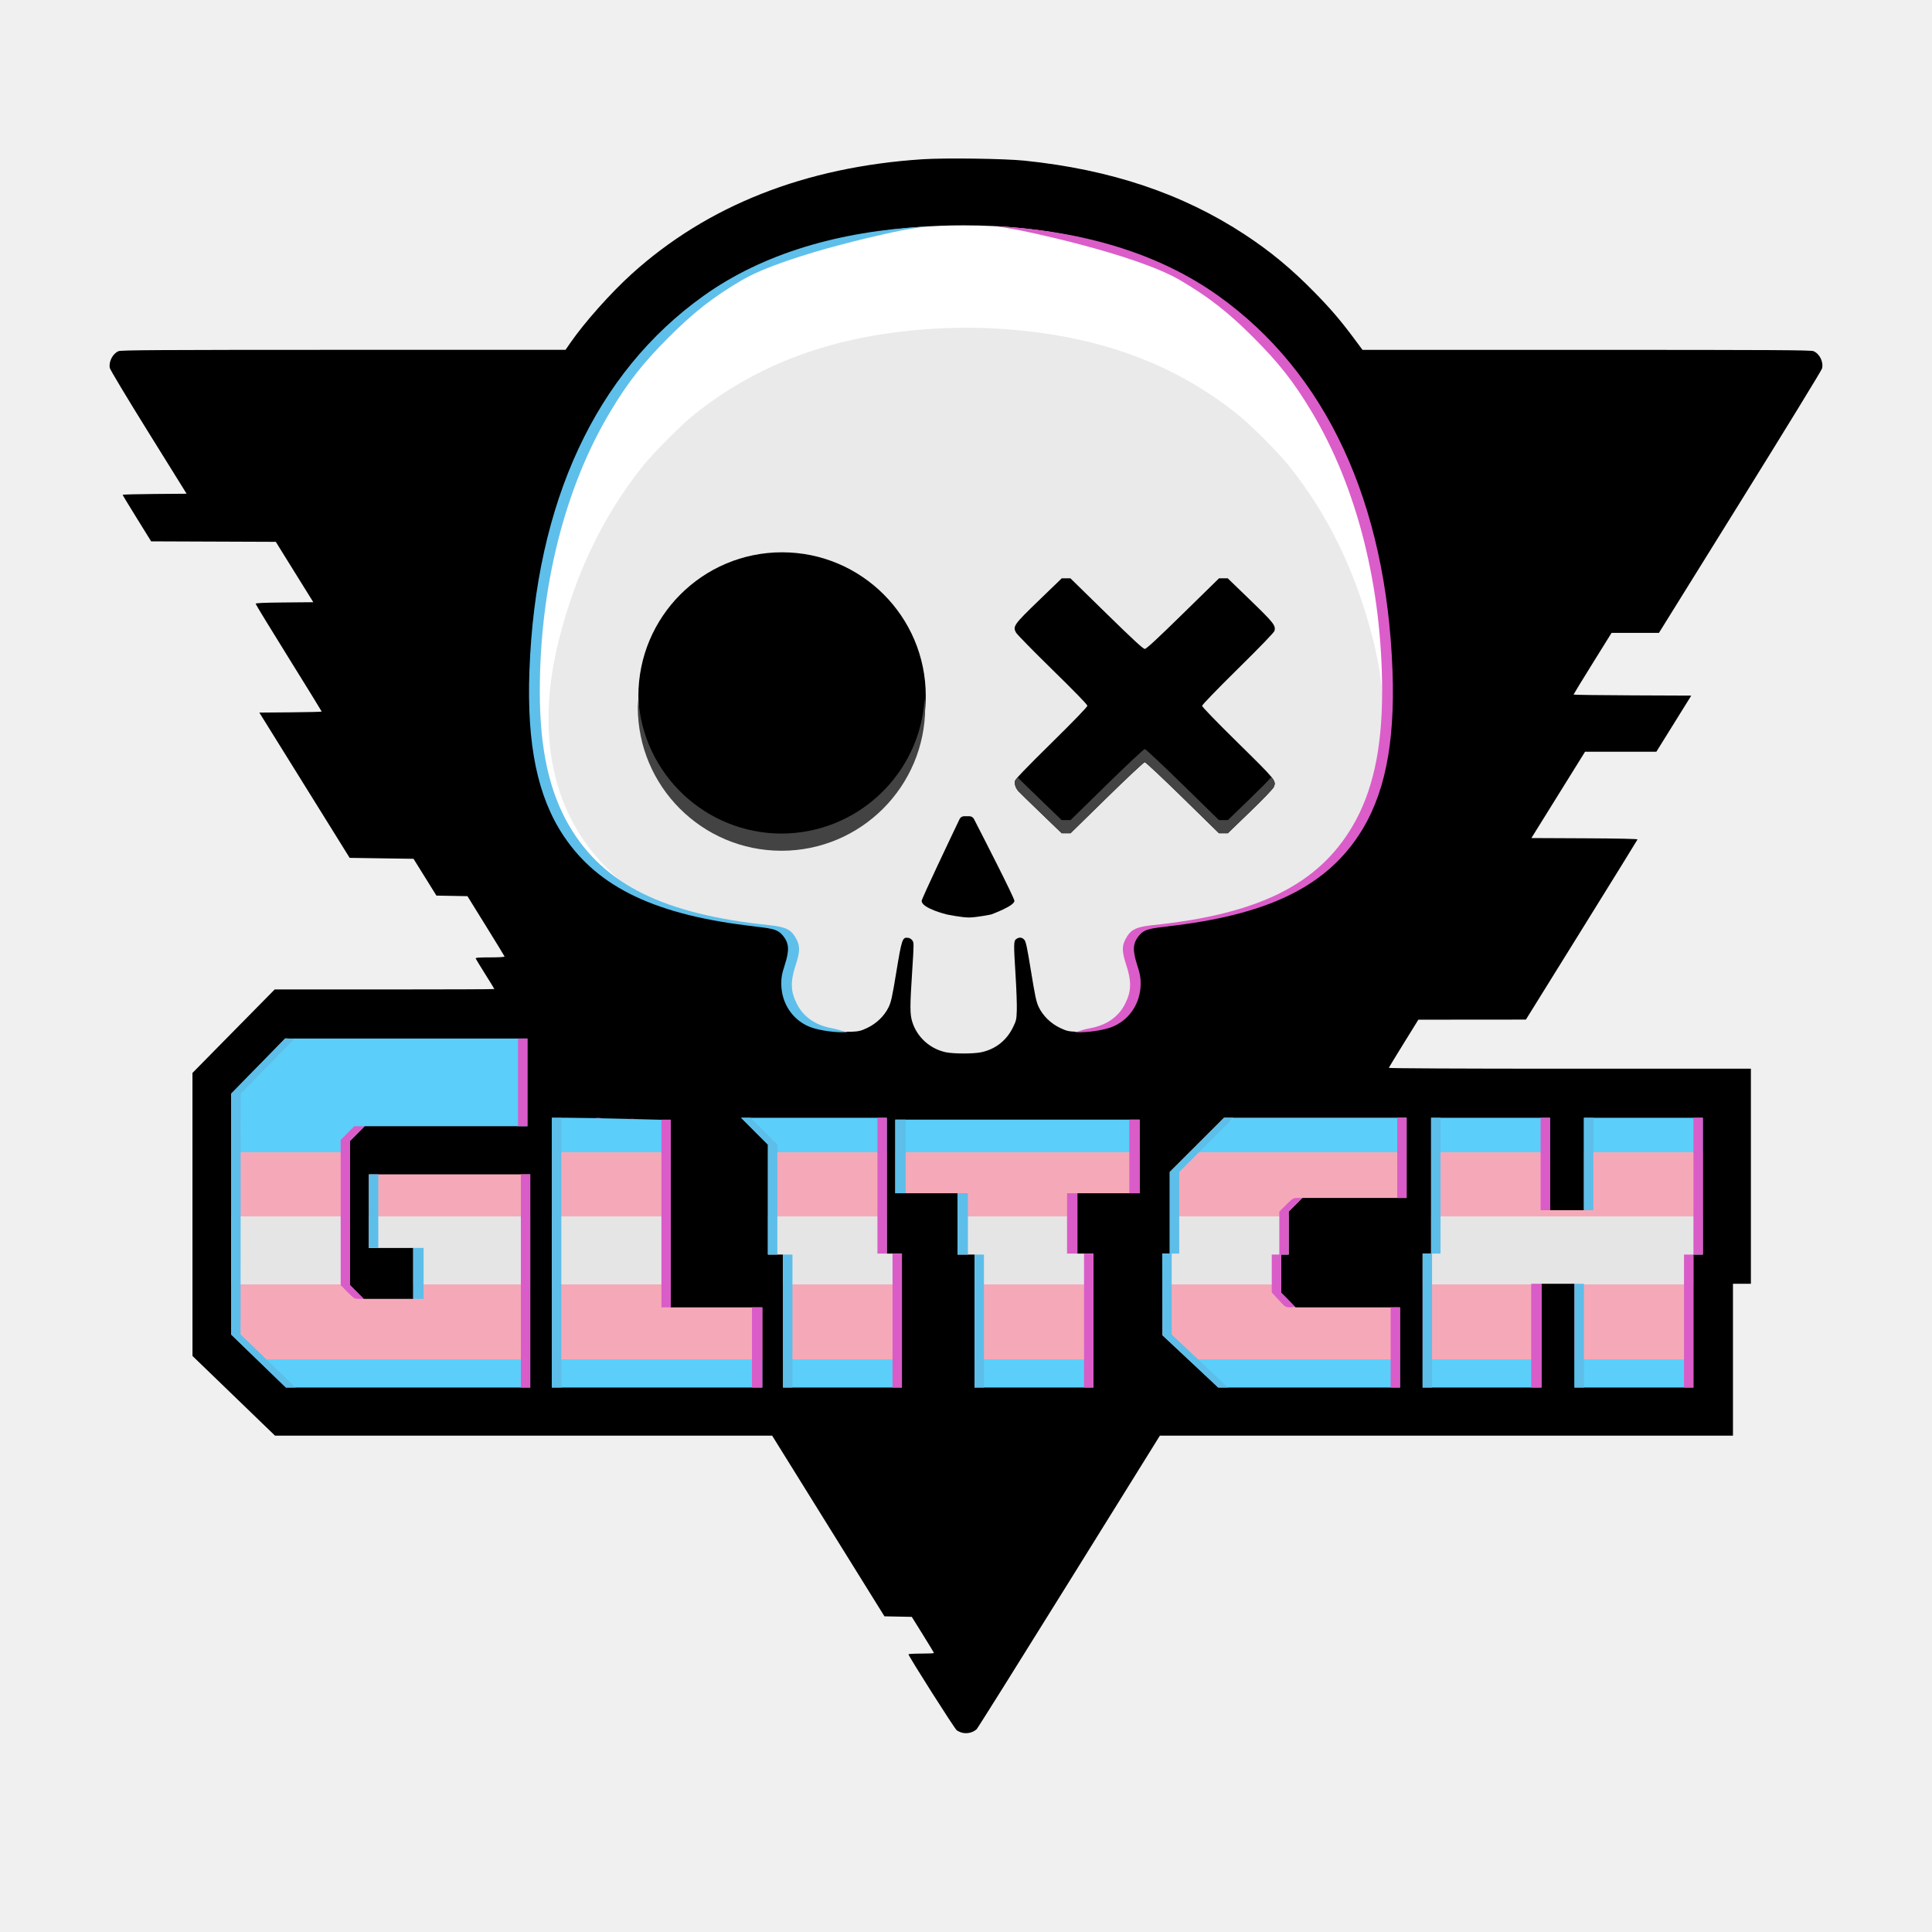
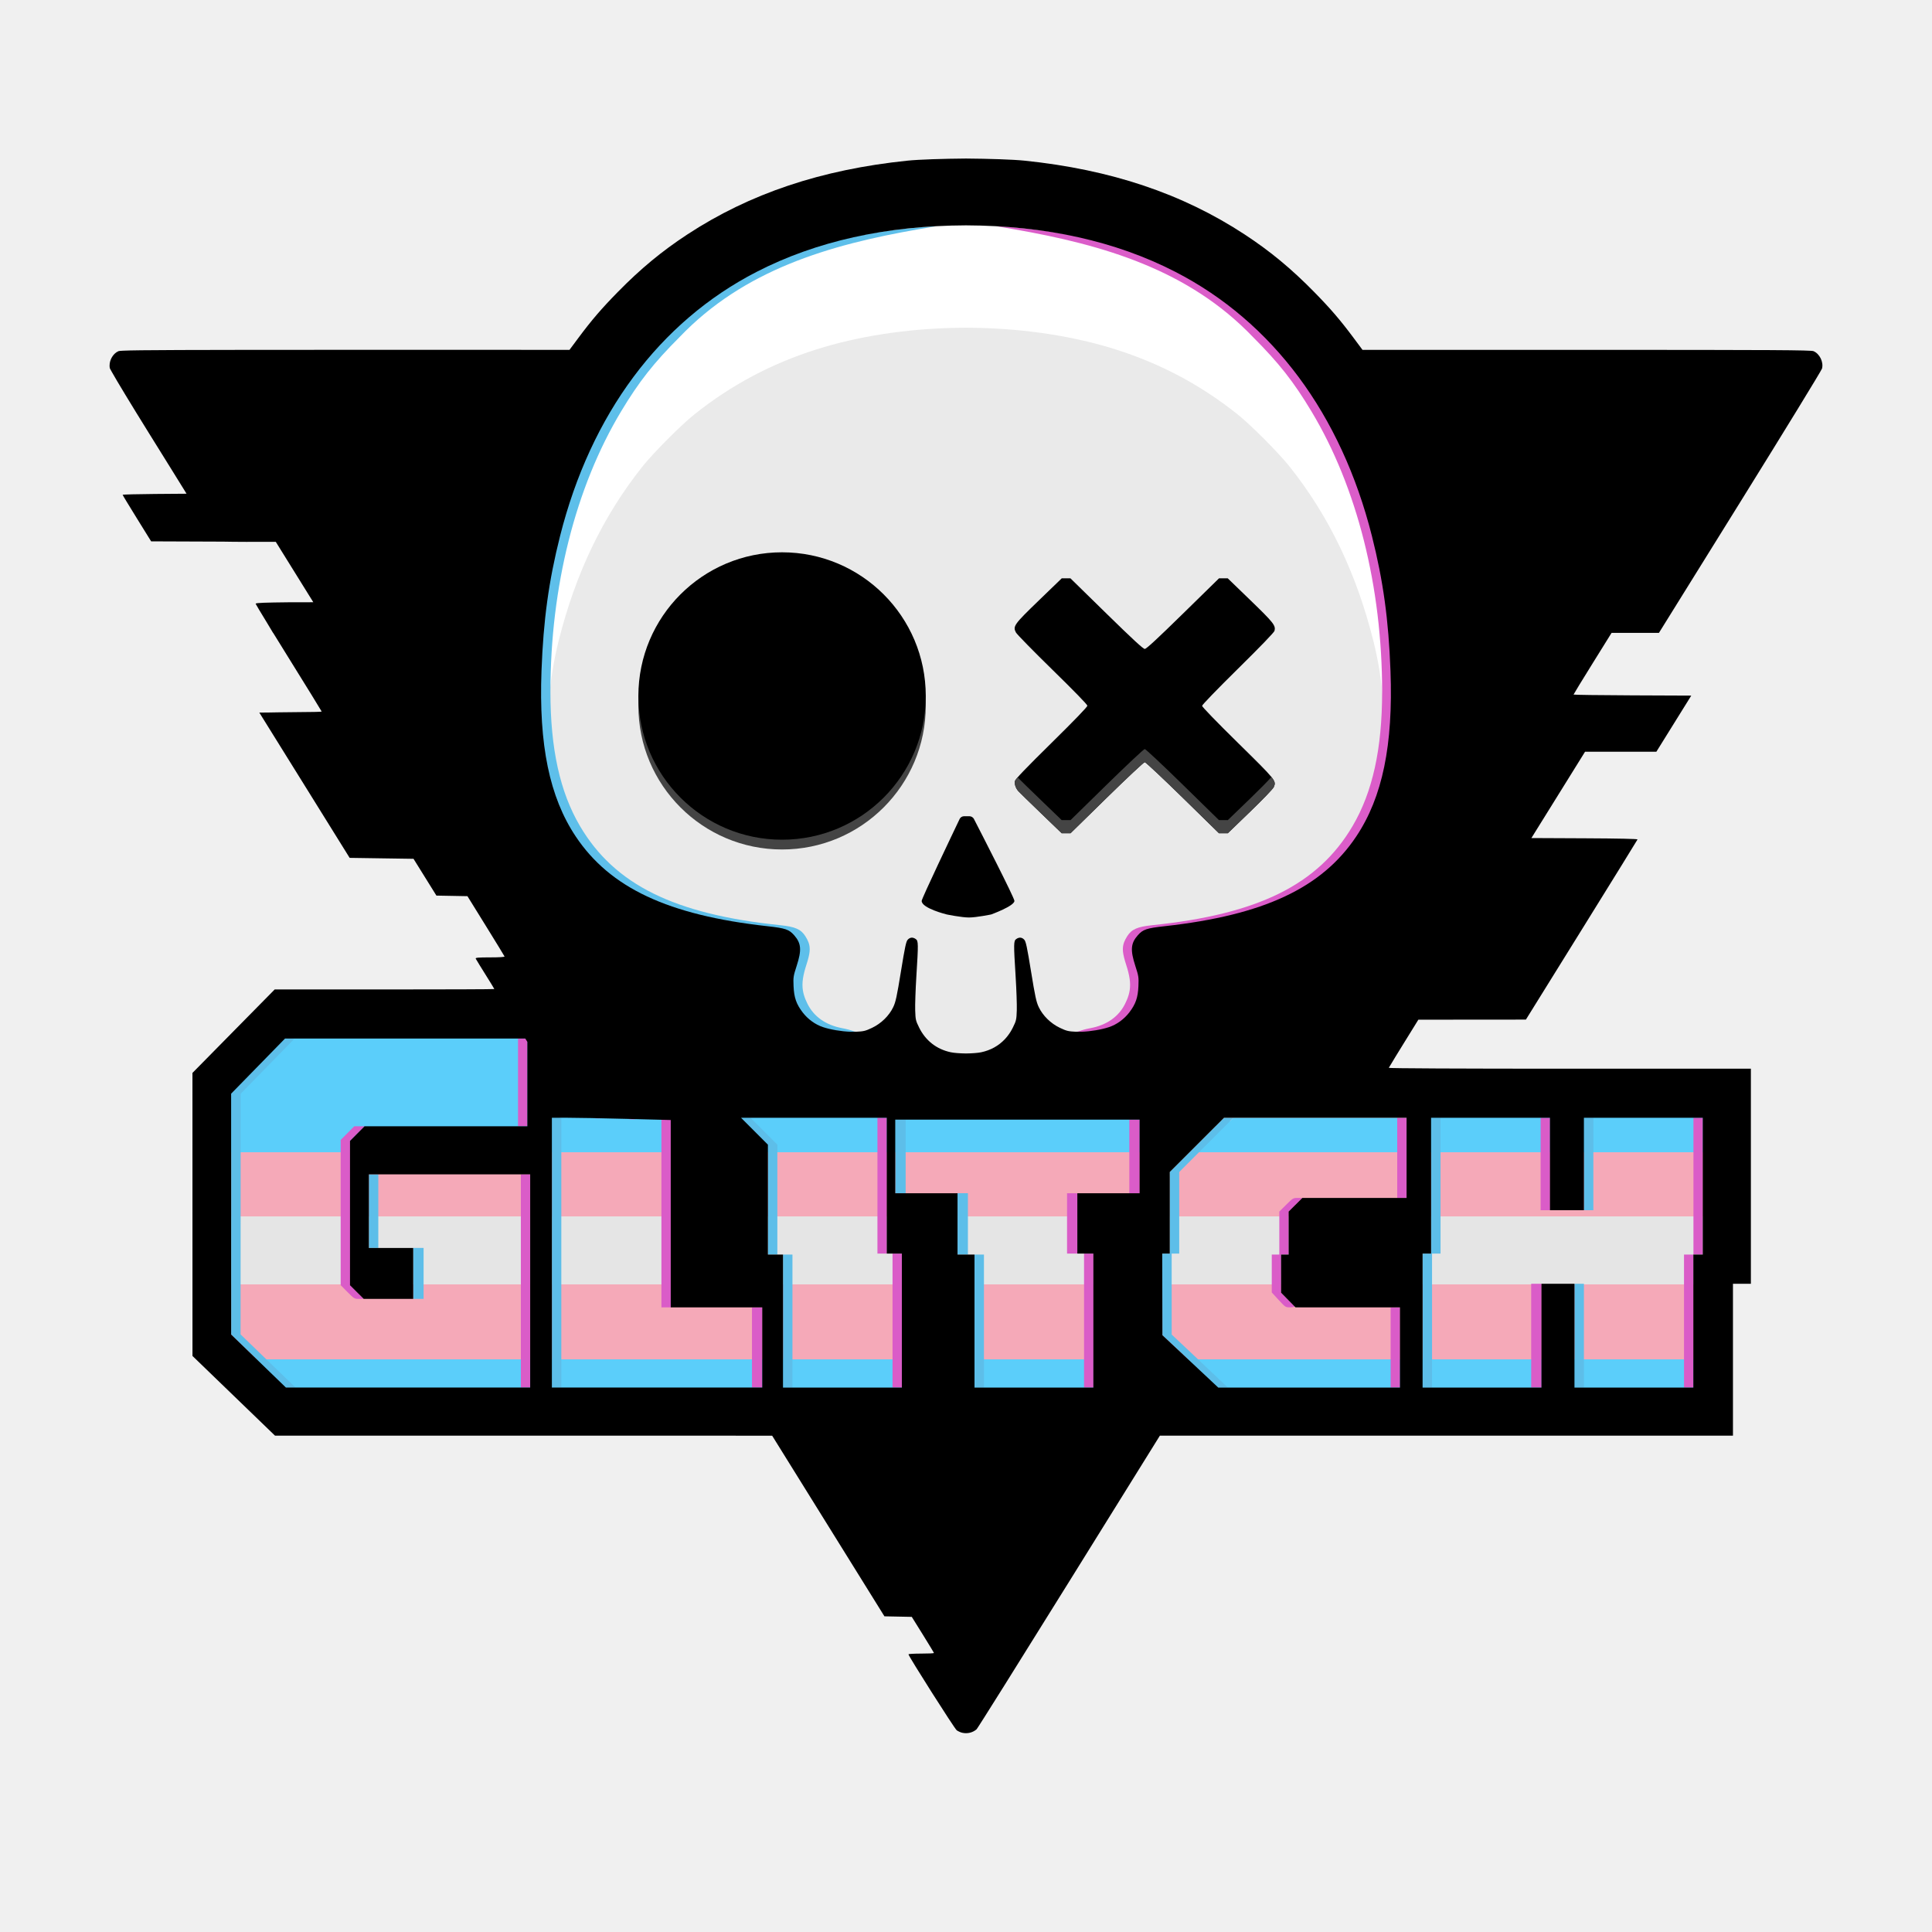
<svg xmlns="http://www.w3.org/2000/svg" xmlns:xlink="http://www.w3.org/1999/xlink" xml:space="preserve" width="1365.333" height="1365.333">
  <defs>
    <linearGradient id="a">
      <stop offset="0" style="stop-color:#5bcefa;stop-opacity:1" />
      <stop offset=".171" style="stop-color:#5bcefa;stop-opacity:1" />
      <stop offset=".171" style="stop-color:#f5a9b8;stop-opacity:1" />
      <stop offset=".397" style="stop-color:#f5a9b8;stop-opacity:1" />
      <stop offset=".397" style="stop-color:#e5e5e5;stop-opacity:1" />
      <stop offset=".602" style="stop-color:#e5e5e5;stop-opacity:1" />
      <stop offset=".602" style="stop-color:#f5a9b8;stop-opacity:1" />
      <stop offset=".795" style="stop-color:#f5a9b8;stop-opacity:1" />
      <stop offset=".795" style="stop-color:#5bcefa;stop-opacity:1" />
      <stop offset="1" style="stop-color:#5bcefa;stop-opacity:1" />
      <stop offset="1" style="stop-color:#5bcefa;stop-opacity:1" />
    </linearGradient>
    <linearGradient xlink:href="#a" id="b" x1="653.669" x2="653.669" y1="1000.49" y2="766.341" gradientUnits="userSpaceOnUse" />
  </defs>
  <path d="M685.44 141.56a692 692 0 0 0-21.555.042c-9.2.165-17.534.543-24.54 1.265C496.644 157.58 398.27 251.157 369.599 398.2c-8.318 42.658-11.106 98.366-5.87 134.018 4.023 27.387 13.685 54.482 28.03 73.607 1.693 2.258 2.912 3.902 5.394 6.162 1.241 1.13 1.743 2.815 8.221 4.729 3.239.957 39.75 22.071 46.117 17.512s-21.614-31.39-21.369-34.573c.49-6.366-.775-7.473-1.346-9.008-.57-1.534-1.105-2.616-1.675-3.707-1.142-2.18-2.443-4.267-4.07-6.632-19.344-28.114-25.242-76.222-11.348-128.823 11.8-44.68 35.63-90.178 60.173-116.935 51.49-56.135 109.465-81.126 197.073-83.805C740.71 248.55 797.722 263.7 847.028 297c5.973 4.035 17.882 14.235 30.527 26.863 16.013 15.993 21.1 22.02 29.89 35.291 34.725 52.42 53.701 122.598 48.051 167.485-3.232 25.677-13.164 48.924-27.523 65.992-2.75 3.27-5.097 6.213-6.957 8.754-.93 1.27-1.686 2.298-2.68 4-.497.85-1.084 1.461-2.06 4.594-.489 1.566-1.852 3.668-.426 10.03.712 3.182-12.819 15.346-8.78 18.473 4.04 3.128 24.49-3.486 27.496-3.486 7.495 0 8.662-1.947 10.079-2.767a23 23 0 0 0 2.908-1.975c1.442-1.118 2.507-2.09 3.664-3.176 2.314-2.172 4.785-4.708 7.37-7.484 5.173-5.553 10.284-11.286 14.173-17.008 23.023-33.879 30.826-78.338 27.66-137.988-1.582-29.802-3.236-42.981-8.906-70.994-6.068-29.977-16.844-62.323-29.506-88.211-16.984-34.725-33.816-58.204-60.069-83.645-41.95-40.655-92.655-64.962-156.943-76.023-14.736-2.536-37.468-3.867-59.557-4.164" style="fill:#fff;stroke-width:10.69" />
  <path d="M682.667 231.591q-4.186.01-8.366.107c-34.191.795-67.957 5.904-97.37 15.233-31.958 10.136-60.059 25.09-86.07 45.799-9.632 7.67-29.081 27.203-37.007 37.17-27.778 34.931-47.249 75.534-59.144 123.334-12.813 51.484-16.882 134.133 65.168 184.718 21.817 9.602 46.73 15.56 81.83 19.567 12.416 1.417 14.934 2.248 18.693 6.17 4.942 5.155-7.665 13.103-11.057 22.66-2.932 8.261-1.443 31.323.582 37.992 2.286 7.525 18.534-2.252 25.342 1.994 5.58 3.48 19.264 6.22 28.951 5.797 5.343-.234 6.736-.572 11.278-2.729 6.505-3.089 12.009-8.409 14.99-14.49 1.847-3.766 2.574-7.063 5.56-25.213 3.779-22.962 4.253-24.373 8.067-23.99 1.236.124-3.638 4.603-2.908 5.621 1.148 1.603 3.975 7.158 2.746 26.072-1.668 25.66-5.088 30.184-3.395 35.662 3.322 10.756 19.152 11.098 30.305 13.524 2.592.564 7.145.864 11.805.898 4.66-.034 9.213-.334 11.804-.898 11.154-2.426 25.391-4.848 28.713-15.604 1.692-5.478 2.946-11.036 1.278-36.697-1.23-18.914-2.358-15.354-1.21-16.957.73-1.018-3.269-11.497-2.033-11.62 3.814-.384 4.288 1.027 8.067 23.99 2.986 18.149 3.714 21.446 5.56 25.212 2.982 6.081 8.486 11.401 14.99 14.49 4.542 2.157 5.935 2.495 11.278 2.729 9.687.424 23.371-2.316 28.951-5.797 6.808-4.246 26.302.772 28.588-6.754 2.025-6.669.445-20.905-2.487-29.166-3.392-9.557-16.176-21.57-11.234-26.726 3.76-3.922 6.278-4.753 18.694-6.17 35.1-4.008 60.013-9.965 81.83-19.567 82.05-50.585 77.98-133.234 65.168-184.718-11.896-47.8-31.367-88.403-59.145-123.334-7.925-9.967-27.374-29.5-37.008-37.17-26.01-20.71-54.11-35.663-86.068-45.8-29.413-9.328-63.18-14.437-97.371-15.232q-4.18-.096-8.365-.107m0 345.998c1.636.064 3.206.466 3.898 1.158 1.621 1.622 26.832 54.959 26.832 56.766 0 3.292-1.803 5.194-6.957 7.34-2.747 1.143-7.33 2.67-10.186 3.392-3.984 1.008-6.402 1.237-13.587 1.108-7.186.13-9.604-.1-13.588-1.108-2.855-.722-7.439-2.249-10.186-3.392-5.154-2.146-6.957-4.048-6.957-7.34 0-1.807 25.211-55.144 26.832-56.766.692-.692 2.263-1.094 3.899-1.158" style="fill:#eaeaea;fill-opacity:1" />
  <path d="M1011.87 775.762a17.26 17.26 0 0 0-17.259 17.258v83.488a17.26 17.26 0 0 0-6.363 12.68v94.044a17.26 17.26 0 0 0 17.258 17.258h83.439a17.26 17.26 0 0 0 12.02-5.705 17.26 17.26 0 0 0 12.021 5.705h83.438a17.26 17.26 0 0 0 17.258-17.258V901.87a17.26 17.26 0 0 0 6.365-12.682V793.02a17.26 17.26 0 0 0-17.258-17.258h-83.44a17.26 17.26 0 0 0-12.02 5.703 17.26 17.26 0 0 0-12.02-5.703h-41.72zm-379.009 12.236a6.436 6.436 0 0 0-6.435 6.436v51.619a6.436 6.436 0 0 0 6.435 6.435h37.405v36.699a6.436 6.436 0 0 0 6.435 6.436h5.586v87.609a6.436 6.436 0 0 0 6.436 6.436h83.438a6.436 6.436 0 0 0 6.435-6.436v-94.044a6.436 6.436 0 0 0-6.436-6.436h-4.877v-30.263h37.405a6.436 6.436 0 0 0 6.435-6.436v-51.619a6.436 6.436 0 0 0-6.435-6.436h-85.915zm238.815 1.916-1.139 1.139-1.303 1.3h-3.373a.67.67 0 0 0-.47.196l-19.274 19.263-19.273 19.266a.67.67 0 0 0-.196.47v56.973h-4.99a.665.665 0 0 0-.666.667v56.98c0 .183.076.359.21.484l19.622 18.487 19.621 18.486a.67.67 0 0 0 .457.182l64.17.047 64.17.044a.665.665 0 0 0 .666-.666v-55.861c0-.368-.125-3.457-.493-3.456l-36.81-2.79-37.09 2.79-3.216-3.277-6.535-3.763v-27.021h4.283a.665.665 0 0 0 .666-.667v-29.744l4.56-4.595 4.559-4.594h73.652a.665.665 0 0 0 .666-.666V793.02a.665.665 0 0 0-.666-.666h-6.047l-.023-1.229v-1.21H877.147ZM524.34 776.008a17.013 17.013 0 0 0-12.041 29.027l9.36 9.38 4.388 4.397v70.376a17.01 17.01 0 0 0 10.605 15.294v78.75a17.013 17.013 0 0 0 17.012 17.012h83.44a17.013 17.013 0 0 0 17.011-17.012v-94.044a17.01 17.01 0 0 0-10.607-15.295V793.02a17.013 17.013 0 0 0-17.012-17.012h-51.078ZM203.072 728.87a8.13 8.13 0 0 0-5.738 2.368l-19.537 19.463-.002.002-19.535 19.463a8.13 8.13 0 0 0-2.39 5.76V944.41a8.13 8.13 0 0 0 2.415 5.783l19.5 19.27v.002l19.5 19.268a8.13 8.13 0 0 0 5.713 2.345l85.5.028 85.5.025a8.133 8.133 0 0 0 8.133-8.131V833a8.133 8.133 0 0 0-8.131-8.13H262a8.133 8.133 0 0 0-7.87 7.497v-19.736l3.614-3.87 3.393-3.63H372a8.133 8.133 0 0 0 8.13-8.131v-60a8.133 8.133 0 0 0-8.13-8.13h-84.465ZM254.2 883.796a8.13 8.13 0 0 0 7.8 7.334h21.87v21.739h-10.241c-7.965 0-12.492-.223-14.508-.604s-1.444-.15-2.924-1.54c-1.122-1.054-.812-.739-.828-.775s-.42-1.197-.678-4.295c-.315-3.8-.431-11.597-.492-21.86m136.123-105.52a15.806 15.806 0 0 0-15.804 15.805v189.506a15.806 15.806 0 0 0 15.804 15.805H537.4a15.806 15.806 0 0 0 15.805-15.805v-56.568a15.806 15.806 0 0 0-15.805-15.805h-47.834V795.91a15.806 15.806 0 0 0-14.474-15.748l-10.819-.914h-.002c-8.008-.677-25.799-.973-43.048-.973z" style="fill:url(#b);fill-opacity:1;stroke-width:5.345" />
-   <path d="M680.1 1224.554c-1.239-.278-3.039-1.086-4-1.795-1.551-1.144-34.082-52.362-34.082-53.66 0-.285 4.05-.518 9-.518s9-.18 9-.4-3.525-6.06-7.834-12.976l-7.833-12.574-9.661-.192-9.661-.191-39.673-63.83-39.672-63.83-175.666-.01-175.667-.01-29.16-28.161-29.159-28.161-.01-100.01-.01-100.01 29.056-29.49 29.055-29.49h77.611c42.687 0 77.612-.133 77.612-.296s-2.888-4.887-6.417-10.5c-3.529-5.612-6.561-10.58-6.738-11.038-.249-.645 2.044-.833 10.139-.833 6.477 0 10.375-.247 10.238-.648-.122-.356-6.072-10.09-13.222-21.63l-13-20.983-10.964-.203-10.963-.203-8.09-13-8.092-13-22.568-.333-22.568-.333-31.916-51.334-31.916-51.333 22.038-.176c12.121-.097 22.039-.343 22.039-.548s-10.5-17.254-23.334-37.886-23.333-37.856-23.333-38.275c0-.552 5.632-.811 20.368-.939l20.367-.176-13.256-21.333-13.256-21.334-44.042-.171-44.042-.172-10.07-16.233c-5.538-8.928-10.07-16.422-10.07-16.653s10.17-.499 22.597-.595l22.597-.176-26.928-43.315c-15.268-24.56-27.11-44.289-27.35-45.564-.849-4.53 2.078-10.156 6.175-11.868 1.848-.772 27.299-.923 159.055-.94l156.855-.022 3.315-4.812c9.914-14.392 28.575-35.36 43.41-48.778 53.533-48.417 122.578-75.651 205.526-81.069 16.008-1.045 57.89-.467 72.082.995 60.916 6.277 111.552 23.26 155.667 52.208 17.972 11.793 32.972 24.21 49.036 40.591 11.562 11.79 18.462 19.824 27.83 32.408l6.328 8.5h158.258c132.983 0 158.609.147 160.457.919 4.344 1.815 7.238 7.733 6.016 12.304-.359 1.344-26.435 43.918-57.946 94.61l-57.294 92.167h-33.471l-13.44 21.61c-7.393 11.885-13.44 21.782-13.44 21.994s18.719.463 41.598.557l41.6.172-12.335 19.833-12.334 19.834h-50.4l-18.954 30.5-18.955 30.5 37.61.172c23.659.108 37.528.41 37.39.812-.122.352-17.92 29.141-39.554 63.976l-39.333 63.336-38 .032-38 .032-10.334 16.702c-5.683 9.186-10.433 16.98-10.555 17.32-.136.378 49.433.618 127.833.618h128.056v152h-12.667v107.333h-405L755.5 1117.818c-35.298 56.78-64.698 103.691-65.333 104.245-2.698 2.352-6.491 3.288-10.073 2.484zM374.683 905.248v-75.333h-114v52h31.334v36h-34.969l-4.85-4.817-4.848-4.817V806.277l5.15-5.181 5.152-5.181h115.031v-62H201.462l-19.056 19.497-19.055 19.498v170.186l19.36 18.743 19.362 18.742h172.611zm164 47v-28.333h-64.666V791.506l-31.167-.809c-17.142-.444-36.042-.803-42-.795l-10.833.013V980.58h148.666zm98.667-19v-47.333h-10.667v-96H523.701l9.492 9.508 9.491 9.508v77.65h10.667v94h84zm135.333 0v-47.333H761.35v-42.667h44v-52H632.684v52h44v43.333h12v94h84zm216.667 19v-28.333h-73.836l-5.071-5.167-5.072-5.167-.01-13.5-.012-13.5h5.333v-30.366l4.85-4.817 4.848-4.817h73.636v-56.666H865.025l-19.17 19.162-19.172 19.162v57.676h-5.333l.057 28.833.057 28.833 19.74 18.5 19.739 18.5H989.35Zm100-8.333v-36.667h23.333v73.333h84v-94h6.667v-96.666h-84v65.333h-24v-65.333h-84v96h-6v94.666h84zM693.432 743.622c9.999-2.12 17.784-8.202 22.368-17.478 2.374-4.803 2.553-5.588 2.768-12.182.126-3.876-.246-14.655-.827-23.954-1.455-23.274-1.425-25.093.425-26.389 2.075-1.453 4.05-1.293 5.677.462 1.153 1.244 1.973 5.077 4.799 22.438 2.89 17.76 3.716 21.586 5.442 25.202 2.923 6.124 8.507 11.582 15.007 14.669 4.58 2.175 5.956 2.508 11.337 2.743 6.787.297 16.752-1.1 23.256-3.258 5.513-1.83 10.756-5.63 14.434-10.458 4.474-5.875 6.055-10.44 6.405-18.502.272-6.282.145-7.11-2.194-14.33-3.622-11.177-3.245-15.95 1.709-21.592 3.675-4.185 6.158-5.023 19.204-6.477 69.91-7.79 110.968-27.044 135.233-63.418 18.512-27.751 26.114-64.539 24.178-117.012-1.326-35.957-5.126-63.582-13.093-95.171-21.748-86.242-70.22-151.43-138.876-186.77-42.53-21.893-92.58-32.892-149.666-32.892-89.6 0-161.704 27.147-213.713 80.46C415.7 292.616 385.955 368 380.03 460.904c-.874 13.714-.862 43.719.021 54.012 5.224 60.804 29.945 99.223 77.242 120.038 21.817 9.602 46.73 15.558 81.83 19.566 12.416 1.417 14.935 2.249 18.694 6.17 4.942 5.156 5.593 11.336 2.201 20.892-2.932 8.262-3.453 16.842-1.427 23.511 2.286 7.526 7.285 13.997 14.093 18.244 5.58 3.48 19.262 6.22 28.95 5.796 5.342-.234 6.737-.57 11.279-2.728 6.505-3.089 12.008-8.408 14.989-14.49 1.847-3.766 2.574-7.063 5.56-25.212 3.779-22.963 4.253-24.373 8.066-23.99 1.237.124 2.489.85 3.218 1.87 1.149 1.602 1.145 2.418-.084 21.333-1.668 25.66-1.664 30.717.028 36.196 3.322 10.755 12.433 19.052 23.586 21.478 5.46 1.187 19.622 1.206 25.156.033z" style="fill:#000" />
-   <path d="M654.192 160.096c-61.555 3.292-115.162 19.14-156.938 48.935-76.194 54.343-118.713 145.779-123.1 264.72-1.935 52.475 5.666 89.262 24.178 117.013 24.467 36.677 65.443 56.033 134.967 63.925v.055l.933.106c12.884 1.435 15.656 2.343 18.909 6.2 1.706 2.024 2.817 3.975 3.357 6.19.18.739.298 1.507.352 2.317.216 3.238-.57 7.145-2.307 12.515-1.997 6.177-2.42 8.463-2.42 13.092 0 14.239 8.555 26.573 21.531 31.037 6.116 2.104 16.717 3.554 23.721 3.244l.908-.04.117-.3c-.402.02-.739.019-1.035.002-2.075-.116-2.208-1.073-9.908-2.542-11.406-2.177-19.782-8.069-24.293-17.086a45 45 0 0 1-1.496-3.295c-.863-2.139-1.456-4.182-1.783-6.258-.817-5.19.03-10.583 2.482-18.166 1.238-3.826 1.99-6.751 2.24-9.24.125-1.245.123-2.38-.006-3.465a13.5 13.5 0 0 0-.771-3.158c-.516-1.388-1.264-2.788-2.248-4.338-3.086-4.861-7.176-6.647-17.723-7.735-74.819-7.72-117.15-28.67-141.49-70.027-14.17-24.075-20.892-54.598-20.902-94.883-.019-74.244 17.703-144.536 49.984-198.25 12.615-20.99 22.928-34.096 41.291-52.476 17.528-17.545 31.424-28.391 51.387-40.108 32.343-18.982 114.868-35.925 117.54-36.074z" style="fill:#5ebfea;fill-opacity:1" />
+   <path d="M704.148 159.875c61.556 3.292 115.035 19.36 156.811 49.156 76.195 54.343 118.713 145.779 123.1 264.72 1.935 52.475-5.665 89.262-24.178 117.013-24.467 36.677-65.443 56.033-134.966 63.925v.055l-.934.106c-12.884 1.435-15.656 2.343-18.908 6.2-1.706 2.024-2.817 3.975-3.358 6.19a13.6 13.6 0 0 0-.351 2.317c-.216 3.238.57 7.145 2.306 12.515 1.997 6.177 2.42 8.463 2.42 13.092 0 14.239-8.555 26.573-21.53 31.037-6.116 2.104-16.718 3.554-23.722 3.244l-.908-.04-.117-.3c.403.02.74.019 1.035.002 2.075-.116 2.208-1.073 9.908-2.542 11.406-2.177 19.782-8.069 24.293-17.086a45 45 0 0 0 1.496-3.295c.863-2.139 1.457-4.182 1.784-6.258.817-5.19-.03-10.583-2.483-18.166-1.237-3.826-1.99-6.751-2.24-9.24-.125-1.245-.123-2.38.006-3.465s.384-2.118.771-3.158c.516-1.388 1.264-2.788 2.248-4.338 3.087-4.861 7.176-6.647 17.723-7.735 74.82-7.72 117.15-28.67 141.49-70.027 14.17-24.075 20.893-54.598 20.903-94.883.018-74.244-17.704-144.536-49.985-198.25-12.615-20.99-22.927-34.096-41.29-52.476-45.338-47.455-105.46-65.137-168.927-76.182z" style="fill:#db5dc9;fill-opacity:1" />
  <path d="M683.191 576.834h-2.034c-1.132 0-2.445.8-2.933 1.82-4.736 9.902-26.886 56.333-26.886 58.004 0 5.26 17.74 9.587 17.74 9.587s10.455 2.142 15.682 2.142 15.682-2.142 15.682-2.142 16.44-5.956 16.44-9.587c0-2.206-23.63-48.216-28.67-58.004-.517-1.006-1.855-1.82-2.986-1.82z" style="fill:#000;fill-opacity:1;stroke-width:1.035" />
  <path d="m750.319 408.707-16.026 15.48c-17.709 17.107-18.614 18.365-16.362 22.76.64 1.25 12.261 13.12 25.826 26.378 15.078 14.74 24.674 24.608 24.693 25.394.02.83-9 10.182-25.362 26.293-17.918 17.643-25.518 25.562-25.81 26.89-.494 2.247.522 5.204 2.533 7.38.804.871 7.993 7.877 15.975 15.57l14.511 13.986h6.251l25.639-25.112c14.102-13.81 26.161-25.111 26.798-25.111s12.698 11.3 26.8 25.111l25.642 25.112h6.262l15.789-15.234c9.11-8.79 16.168-16.138 16.683-17.37 1.876-4.483 1.757-4.628-25.296-31.242-14.979-14.736-25.356-25.445-25.356-26.167 0-.72 10.406-11.485 25.372-26.245 15.983-15.763 25.533-25.668 25.81-26.77.946-3.767-.591-5.72-17.023-21.61l-16.02-15.493h-6.18l-25.47 24.942c-18.574 18.192-25.884 24.945-27.007 24.945-1.122 0-8.445-6.758-27.026-24.945l-25.486-24.942h-3.08z" style="fill:#000;fill-opacity:1;stroke-width:1.004" />
-   <path d="M704.148 159.875c61.556 3.292 115.035 19.36 156.811 49.156 76.195 54.343 118.713 145.779 123.1 264.72 1.935 52.475-5.665 89.262-24.178 117.013-24.467 36.677-65.443 56.033-134.966 63.925v.055l-.934.106c-12.884 1.435-15.656 2.343-18.908 6.2-1.706 2.024-2.817 3.975-3.358 6.19a13.6 13.6 0 0 0-.351 2.317c-.216 3.238.57 7.145 2.306 12.515 1.997 6.177 2.42 8.463 2.42 13.092 0 14.239-8.555 26.573-21.53 31.037-6.116 2.104-16.718 3.554-23.722 3.244l-.908-.04-.117-.3c.403.02.74.019 1.035.002 2.075-.116 2.208-1.073 9.908-2.542 11.406-2.177 19.782-8.069 24.293-17.086a45 45 0 0 0 1.496-3.295c.863-2.139 1.457-4.182 1.784-6.258.817-5.19-.03-10.583-2.483-18.166-1.237-3.826-1.99-6.751-2.24-9.24-.125-1.245-.123-2.38.006-3.465s.384-2.118.771-3.158c.516-1.388 1.264-2.788 2.248-4.338 3.087-4.861 7.176-6.647 17.723-7.735 74.82-7.72 117.15-28.67 141.49-70.027 14.17-24.075 20.893-54.598 20.903-94.883.018-74.244-17.704-144.536-49.985-198.25-12.615-20.99-22.927-34.096-41.29-52.476-17.528-17.545-31.424-28.391-51.387-40.108-32.344-18.982-114.868-35.925-117.54-36.074z" style="fill:#db5dc9;fill-opacity:1" />
  <path d="M368.081 905.248v-75.333h6.667V980.58h-6.667zm163.334 47v-28.333h7.333v56.666h-7.333zm99.333-19v-47.333h6.667v94.666h-6.667zm135.333 0v-47.333h6.667v94.666h-6.667zm216.667 19v-28.333h6.667v56.666h-6.667zm99.333-8.333v-36.667h7.334v73.333h-7.334zm108-10.334v-47h6.667v-96.666h6.667v96.666h-6.667v94h-6.667zm-722.666-76v-66.333h6.666v132.667h-6.666zM903.58 918.62l-4.833-5.26v-26.78h5.333v-30.366l4.85-4.817c4.707-4.676 4.945-4.817 8.15-4.817h3.3l-4.816 4.85-4.817 4.848v30.302h-5.333v27.036l4.666 4.63c2.567 2.548 4.583 4.8 4.81 5.03.199.204-1.568.63-3.31.62-3.095-.016-3.276-.136-8-5.278m-658.016-5.553-4.817-4.85V805.614l4.817-4.85 4.816-4.848h7.336l-5.151 5.181-5.151 5.181v101.94l4.816 4.849 4.817 4.849h-3.333c-3.253 0-3.45-.117-8.15-4.85m374.516-75.151v-48h6.667v96h-6.667zm134 26.666v-21.333h7.334v42.667h-7.334zm334.667-42v-32.666h6.667v65.333h-6.667zm-101.333-4.333v-28.333h6.666v56.666h-6.666zm-189.334-1v-26h7.334v52h-7.334zm-432-52.333v-31h6.667v62h-6.667zm78.834 25.855c1.008-.152 2.658-.152 3.666 0 1.009.153.184.278-1.833.278s-2.842-.125-1.833-.278m-24-.666c1.008-.153 2.658-.153 3.666 0s.184.278-1.833.278-2.842-.125-1.833-.278" style="fill:#da5cc8" />
  <path d="m182.712 961.839-19.361-18.743V772.9l19.167-19.556 19.166-19.556 3.105.23 3.104.23-18.908 19.333-18.91 19.334-.028 85.041-.03 85.042 6.5 6.31c3.576 3.47 12.319 11.926 19.43 18.791l12.929 12.482h-6.802zm207.306-76.591v-95.333h6.666V980.58h-6.666zM553.35 933.58v-47h6.667v94h-6.667zm135.333 0v-47h6.667v94h-6.667zm152.52 28.5-19.74-18.5-.056-28.833-.057-28.833h5.333v-57.676l19.17-19.162 19.172-19.162h6.649l-19.162 19.17-19.162 19.171v57.659h-5.334v57.182l16.834 15.853c9.258 8.718 18.179 17.152 19.824 18.742l2.991 2.89h-6.723zm164.147-28.833v-47.333h6v-96h6.667v96h-6v94.666h-6.667zm107.333 10.667v-36.667h6.667v73.333h-6.667zm-820.666-44v-18h7.333v36h-7.333zm250.666-52.159V808.93l-9.491-9.508-9.492-9.508h6.667l9.492 9.508 9.49 9.508v77.65h-6.666zm134 17.159v-21.667h7.334v43.333h-7.334zm-416-9v-26h6.667v52h-6.667zm858.667-33.334v-32.666h6.667v65.333h-6.667zm-486.667-5.333v-26h7.334v52h-7.334z" style="fill:#5dbee9" />
+   <circle cx="552.684" cy="498.772" r="101.55" style="fill:#444;fill-opacity:1;stroke-width:2.737" />
  <circle cx="552.684" cy="491.859" r="101.55" style="opacity:1;fill:#000;fill-opacity:1;stroke-width:2.737" />
-   <path d="M451.125 493.6a102 102 0 0 0-.399 6.071 101.55 101.55 0 0 0 101.55 101.55 101.55 101.55 0 0 0 101.552-101.55 102 102 0 0 0-.399-6.07 101.55 101.55 0 0 1-101.152 95.478 101.55 101.55 0 0 1-101.152-95.478" style="fill:#434343;fill-opacity:1;stroke-width:2.737" />
  <path d="M808.985 529.347c-.637 0-12.696 11.3-26.798 25.112l-25.64 25.111h-6.249l-14.512-13.984c-7.982-7.693-15.17-14.7-15.974-15.57q-.324-.35-.612-.723c-1.222 1.4-1.842 2.25-1.922 2.611-.493 2.246.523 5.202 2.534 7.379.804.87 7.992 7.878 15.974 15.57l14.512 13.985h6.25l25.639-25.112c14.102-13.811 26.161-25.111 26.798-25.111s12.699 11.3 26.801 25.111l25.64 25.112h6.264l15.787-15.233c9.112-8.79 16.169-16.139 16.684-17.37.923-2.208 1.364-3.362-1.654-7.142-2.677 3.033-8.292 8.744-15.03 15.245L867.69 579.57h-6.263l-25.64-25.111c-14.103-13.812-26.165-25.112-26.802-25.112" style="fill:#444;fill-opacity:1;stroke-width:1.004" />
+   <path d="M661.584 159.875c-61.556 3.292-115.035 19.36-156.81 49.156-76.196 54.343-118.714 145.779-123.1 264.72-1.936 52.475 5.664 89.262 24.177 117.013 24.467 36.677 65.443 56.033 134.966 63.925v.055l.934.106c12.884 1.435 15.656 2.343 18.908 6.2 1.706 2.024 2.817 3.975 3.358 6.19.184.76.301 1.536.351 2.317.216 3.238-.57 7.145-2.306 12.515-1.997 6.177-2.42 8.463-2.42 13.092 0 14.239 8.555 26.573 21.53 31.037 6.116 2.104 16.718 3.554 23.722 3.244l.908-.04.117-.3c-.403.02-.74.019-1.035.002-2.075-.116-2.208-1.073-9.908-2.542-11.406-2.177-19.782-8.069-24.293-17.086a45 45 0 0 1-1.496-3.295c-.863-2.139-1.457-4.182-1.784-6.258-.817-5.19.03-10.583 2.483-18.166 1.237-3.826 1.99-6.751 2.24-9.24.125-1.245.123-2.38-.006-3.465a13.5 13.5 0 0 0-.77-3.158c-.517-1.388-1.265-2.788-2.249-4.338-3.087-4.861-7.176-6.647-17.723-7.735-74.82-7.72-117.15-28.67-141.49-70.027-14.17-24.075-20.893-54.598-20.903-94.883-.018-74.244 17.704-144.536 49.985-198.25 12.615-20.99 22.927-34.096 41.29-52.476 45.339-47.455 105.461-65.137 168.927-76.182z" style="fill:#5ebfea;fill-opacity:1" />
+   <path d="M682.66 112.039c-16.165.122-33.255.666-41.346 1.5-60.916 6.277-111.553 23.26-155.668 52.209-17.972 11.793-32.97 24.209-49.035 40.59-11.562 11.79-18.462 19.824-27.83 32.408l-6.328 8.5h-34.1v-.04l-26.322.005-99.213.014c-110.198.014-146.033.122-155.89.609-1.947.095-2.887.205-3.19.332-3.68 1.537-6.318 6.018-6.297 10.13v.034a8.6 8.6 0 0 0 .147 1.703v.002a1 1 0 0 0 .029.1q.017.045.041.102l.018.044.002.004q.02.093.044.184c.045.168.49.976 1.295 2.361l.01.018c3.612 6.443 13.654 23.035 25.91 42.75l15.815 25.437.146.237.026.04c3.523 5.692 7.17 11.576 10.912 17.6l-21.156.164-1.413.012c-12.427.096-22.595.365-22.595.596s4.532 7.724 10.07 16.652l10.068 16.235 44.043.171 6.881.028h.024c3.81.062 9.641.162 16.257.162l20.88-.02 13.257 21.334 13.256 21.334-3.42.03c-3.18-.013-8.255-.042-13.82.017-16.804.178-22.81.413-23.414.914v.006c0 .007 0 .02.01.033l-.041.028q-.052.042-.051.088c0 .219 3.616 6.21 8.184 13.693.488.8.339.59.865 1.45.08.131.053.09.135.224 1.78 2.975 3.107 5.183 3.107 5.183h.074c3.275 5.322 7.011 11.36 10.969 17.723 12.834 20.632 23.334 37.682 23.334 37.887 0 .08-1.543.168-4.156.25-.476.015-1.578.02-2.121.035-5.865.096-14.719.182-24.137.262-2.646.022-5.074.07-7.113.125l-6.153.049-.394.004h-.004l31.916 51.332 31.916 51.334 22.568.334 22.568.332 8.092 13 8.09 13 10.963.203 10.965.203 13 20.982c7.15 11.54 13.098 21.275 13.22 21.631.137.401-3.759.649-10.236.649-8.095 0-10.39.187-10.14.832q.028.074.152.296a.5.5 0 0 0-.143-.023h-.002v.008l.002.002a.8.8 0 0 0 .153.092l.052.033c.773 1.373 3.46 5.76 6.524 10.63 3.529 5.614 6.418 10.338 6.418 10.5 0 .164-34.926.296-77.613.296h-77.61l-29.057 29.49-29.054 29.49.01 100.01.01 100.01 29.158 28.162 29.16 28.16 175.668.01 175.666.01 39.672 63.83 39.674 63.83 9.66.192 9.66.191 7.834 12.574c4.31 6.916 7.834 12.757 7.834 12.977s-4.05.4-9 .4c-4.853 0-8.842.225-8.996.502l-.004.01v.01c0 1.298 32.531 52.517 34.082 53.66.961.71 2.761 1.517 4 1.795l-.006-.01c3.582.804 7.374-.13 10.072-2.482.635-.554 30.036-47.466 65.334-104.246l64.178-103.24h405V907.246h12.668v-152h-128.057c-78.4 0-127.968-.24-127.832-.617.078-.22 2.076-3.53 5.006-8.31h.006c1.62-2.645 3.525-5.74 5.549-9.01l10.334-16.704 38-.03 38-.032 39.334-63.336c21.634-34.835 39.43-63.625 39.552-63.977.138-.402-13.73-.704-37.388-.812l-37.612-.172 18.955-30.5 18.955-30.5h50.4l12.335-19.834 12.334-19.832-41.6-.174c-22.879-.094-41.597-.344-41.597-.556s6.046-10.11 13.439-21.995l13.44-21.609h33.472l57.293-92.166c31.511-50.692 57.586-93.267 57.945-94.611 1.222-4.571-1.671-10.488-6.015-12.303-1.848-.772-27.474-.92-160.457-.92H962.873l-6.328-8.5c-9.368-12.584-16.268-20.618-27.83-32.408-16.064-16.381-31.064-28.797-49.036-40.59-44.115-28.948-94.751-45.932-155.667-52.209-8.091-.833-25.181-1.378-41.346-1.5zm0 47.219c56.402.21 105.897 11.204 148.018 32.886 68.656 35.34 117.129 100.53 138.877 186.772 7.967 31.589 11.767 59.213 13.093 95.17 1.936 52.473-5.667 89.26-24.18 117.012-24.264 36.374-65.322 55.628-135.232 63.417-13.046 1.454-15.528 2.294-19.203 6.479-4.954 5.642-5.331 10.415-1.709 21.592 2.339 7.22 2.465 8.048 2.193 14.33-.35 8.062-1.93 12.627-6.404 18.502-3.678 4.828-8.922 8.627-14.435 10.457-5.325 1.766-12.969 3.023-19.29 3.258h-3.966c-5.381-.235-6.756-.568-11.336-2.743-6.5-3.087-12.085-8.545-15.008-14.67-1.726-3.615-2.551-7.44-5.441-25.2-2.826-17.362-3.646-21.194-4.8-22.438-1.626-1.755-3.602-1.916-5.677-.463-1.85 1.296-1.879 3.115-.424 26.389.581 9.299.952 20.079.826 23.955-.215 6.594-.393 7.378-2.767 12.181a36 36 0 0 1-1.655 2.989h-.002a33 33 0 0 1-3.968 5.205c-4.405 4.702-10.083 7.873-16.744 9.285-2.424.514-6.504.799-10.782.857-4.267-.06-8.332-.345-10.75-.857-9.999-2.12-17.785-8.203-22.369-17.479-2.374-4.803-2.552-5.587-2.767-12.181-.126-3.876.245-14.656.826-23.955 1.455-23.274 1.426-25.093-.424-26.389-2.075-1.453-4.05-1.292-5.678.463-1.153 1.244-1.973 5.076-4.799 22.437-2.89 17.76-3.715 21.586-5.441 25.202-2.923 6.124-8.508 11.582-15.008 14.67-4.58 2.174-5.955 2.507-11.336 2.742-1.009.044-2.124.027-3.252 0h-.715c-6.32-.235-13.964-1.492-19.289-3.258-5.513-1.83-10.757-5.63-14.435-10.457-4.474-5.875-6.055-10.44-6.405-18.502-.272-6.282-.145-7.11 2.194-14.33 3.622-11.177 3.245-15.95-1.71-21.592-3.674-4.185-6.156-5.025-19.202-6.479-69.91-7.79-110.968-27.043-135.233-63.417-18.512-27.751-26.115-64.54-24.18-117.012 1.327-35.957 5.127-63.581 13.094-95.17 21.748-86.242 70.221-151.432 138.877-186.772 42.12-21.682 91.616-32.676 148.018-32.886M201.455 733.916H371.22l1.455 2.351v59.649H257.644l-5.15 5.182-5.15 5.18V908.28l4.847 4.818 4.85 4.817h34.969v-36h-31.334v-52h114v150.666H202.064l-19.361-18.742-19.361-18.742V772.91l19.056-19.498zm199.389 55.986c5.958-.008 24.858.351 42 .795l31.166.809v132.41h64.666v56.664H390.01V789.916Zm122.851.014h102.98v96h10.669v94.666h-84v-94h-10.666v-77.65l-9.493-9.508zm341.322 0H994.01v56.666h-73.637l-4.848 4.816-4.85 4.817v30.367h-5.333l.013 13.5.01 13.5 5.07 5.166 5.073 5.168h73.836v56.666H860.936l-19.739-18.5-19.74-18.5-.057-28.834-.056-28.832h5.332V828.24l19.172-19.162zm146.327 0h84v65.332h24v-65.332h84v96.666h-6.668v94h-84v-73.334h-23.332v73.334h-84v-94.666h6zm-378.666 1.332h172.666v52h-44v42.668h11.332v47.332l.002 47.334h-84v-94h-12v-43.334h-44z" style="fill:#000;fill-opacity:1" />
</svg>
